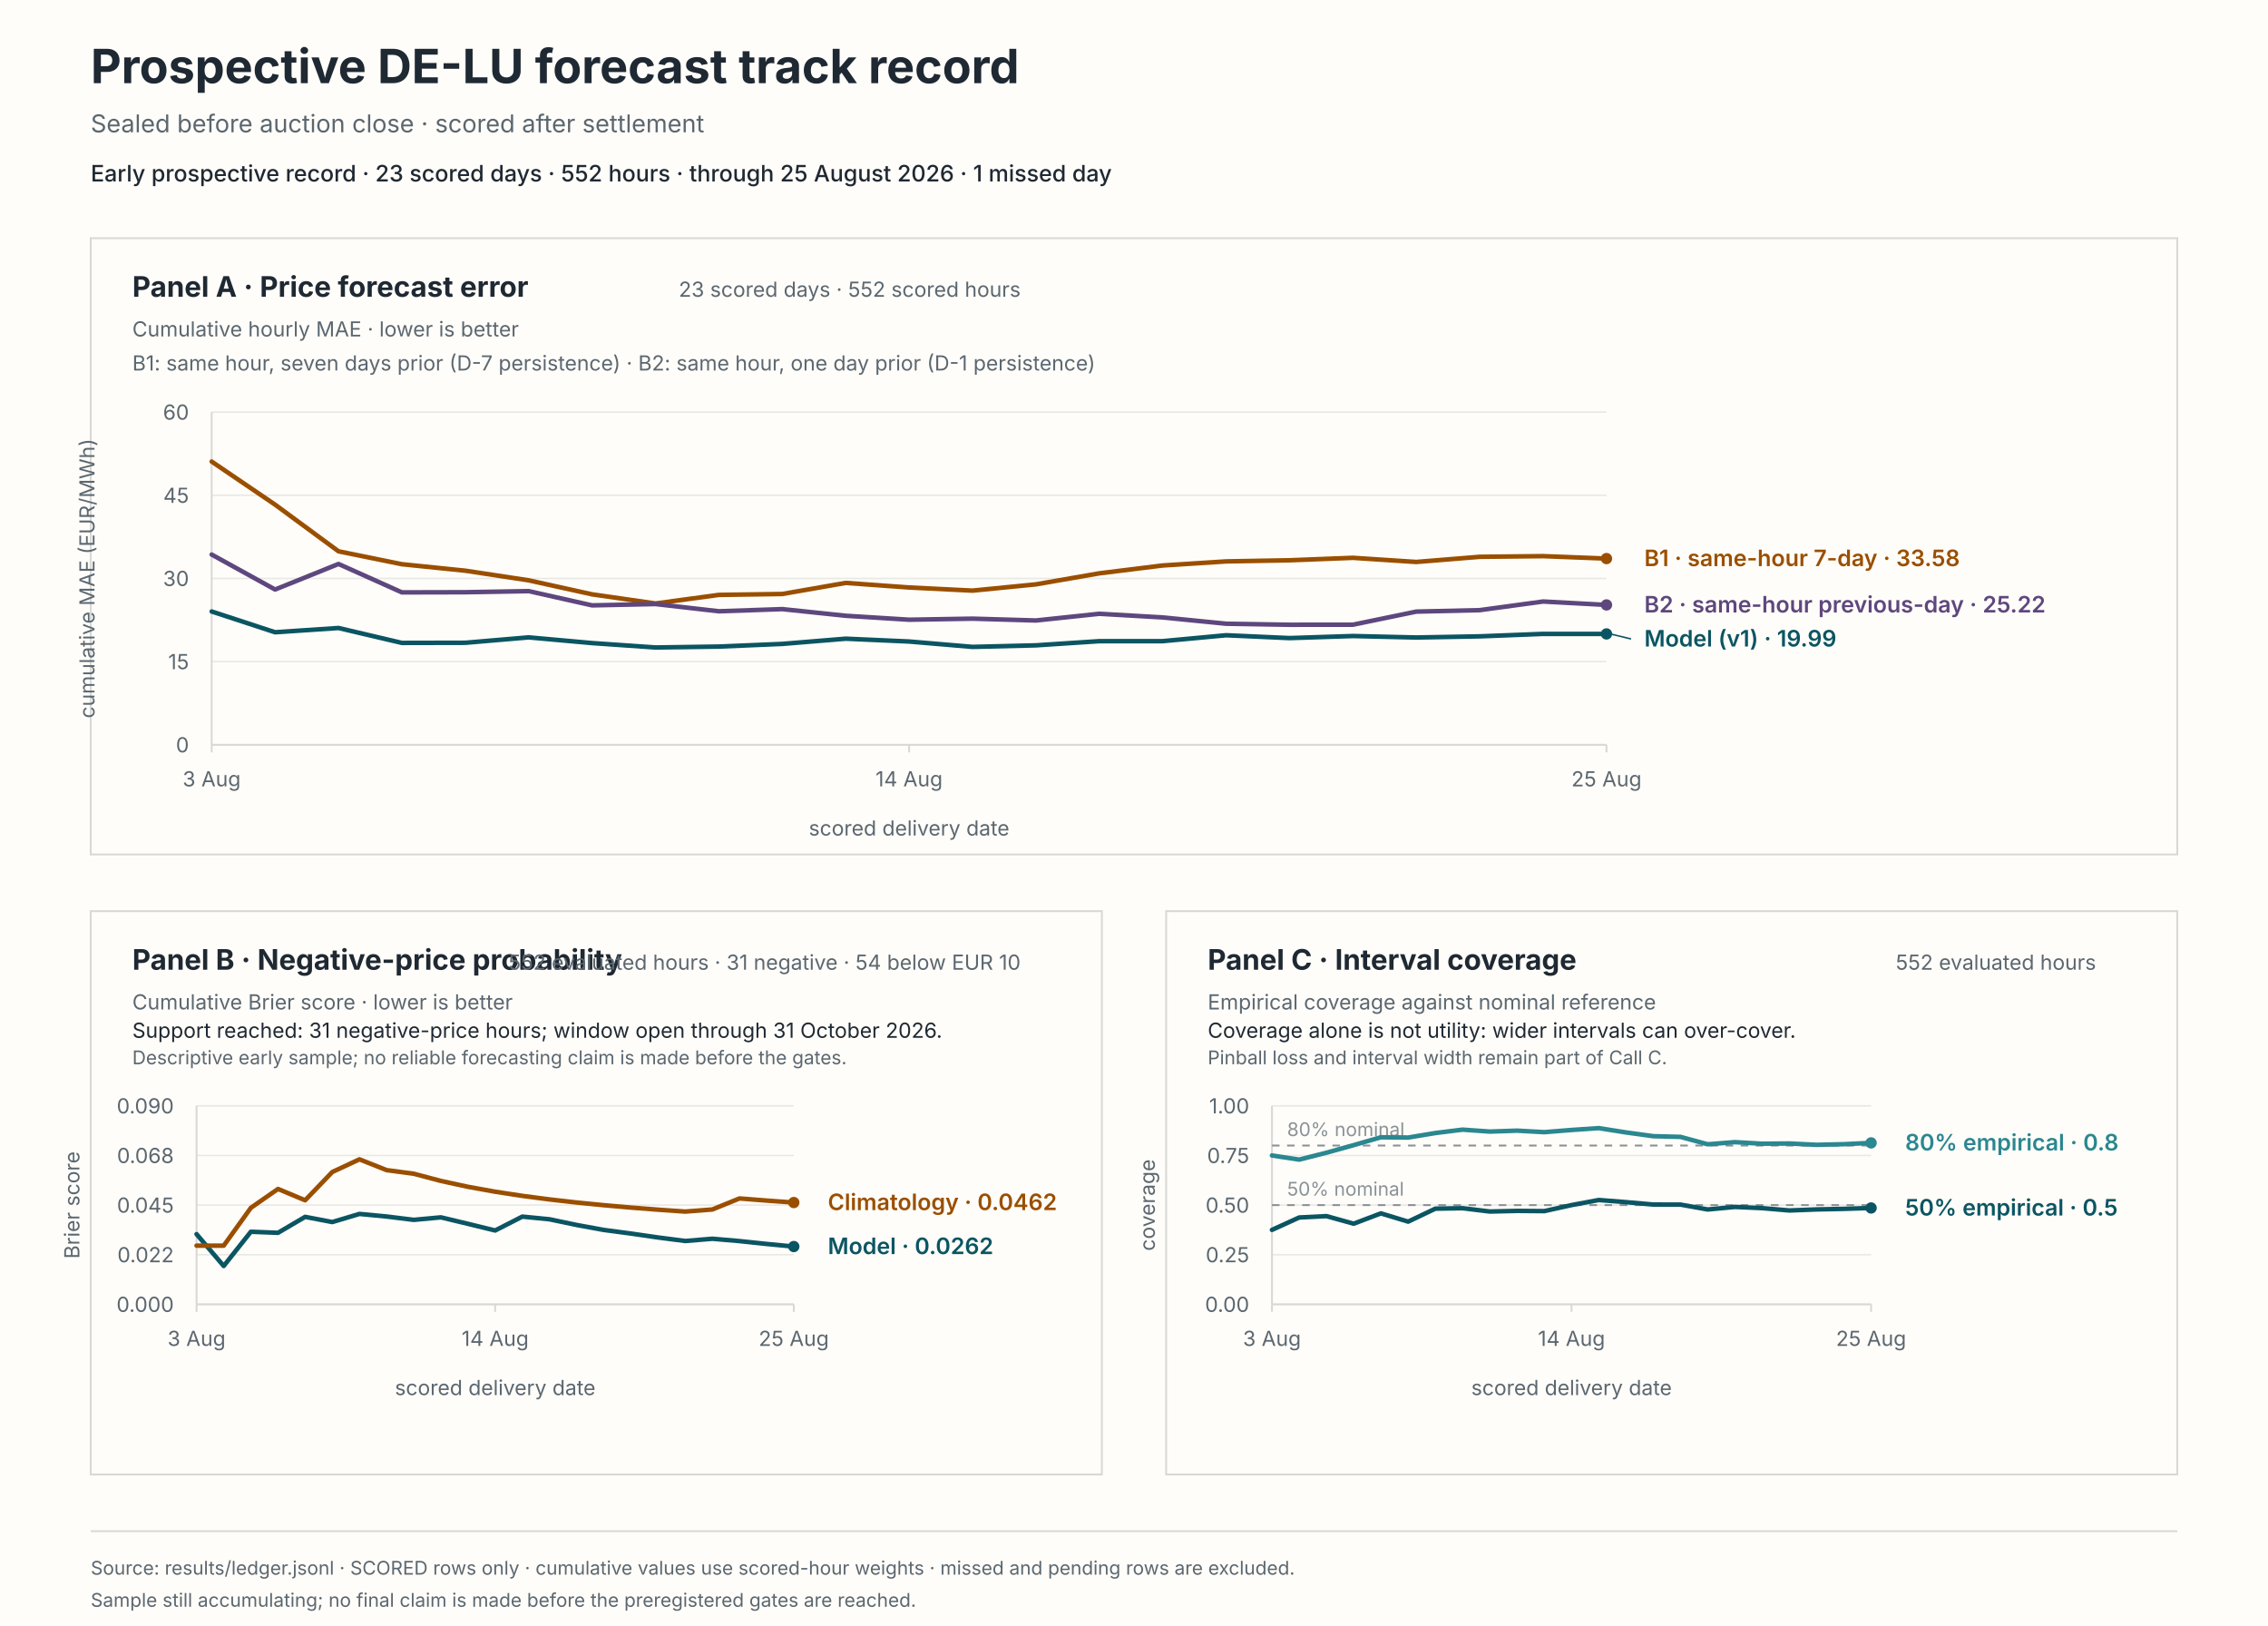
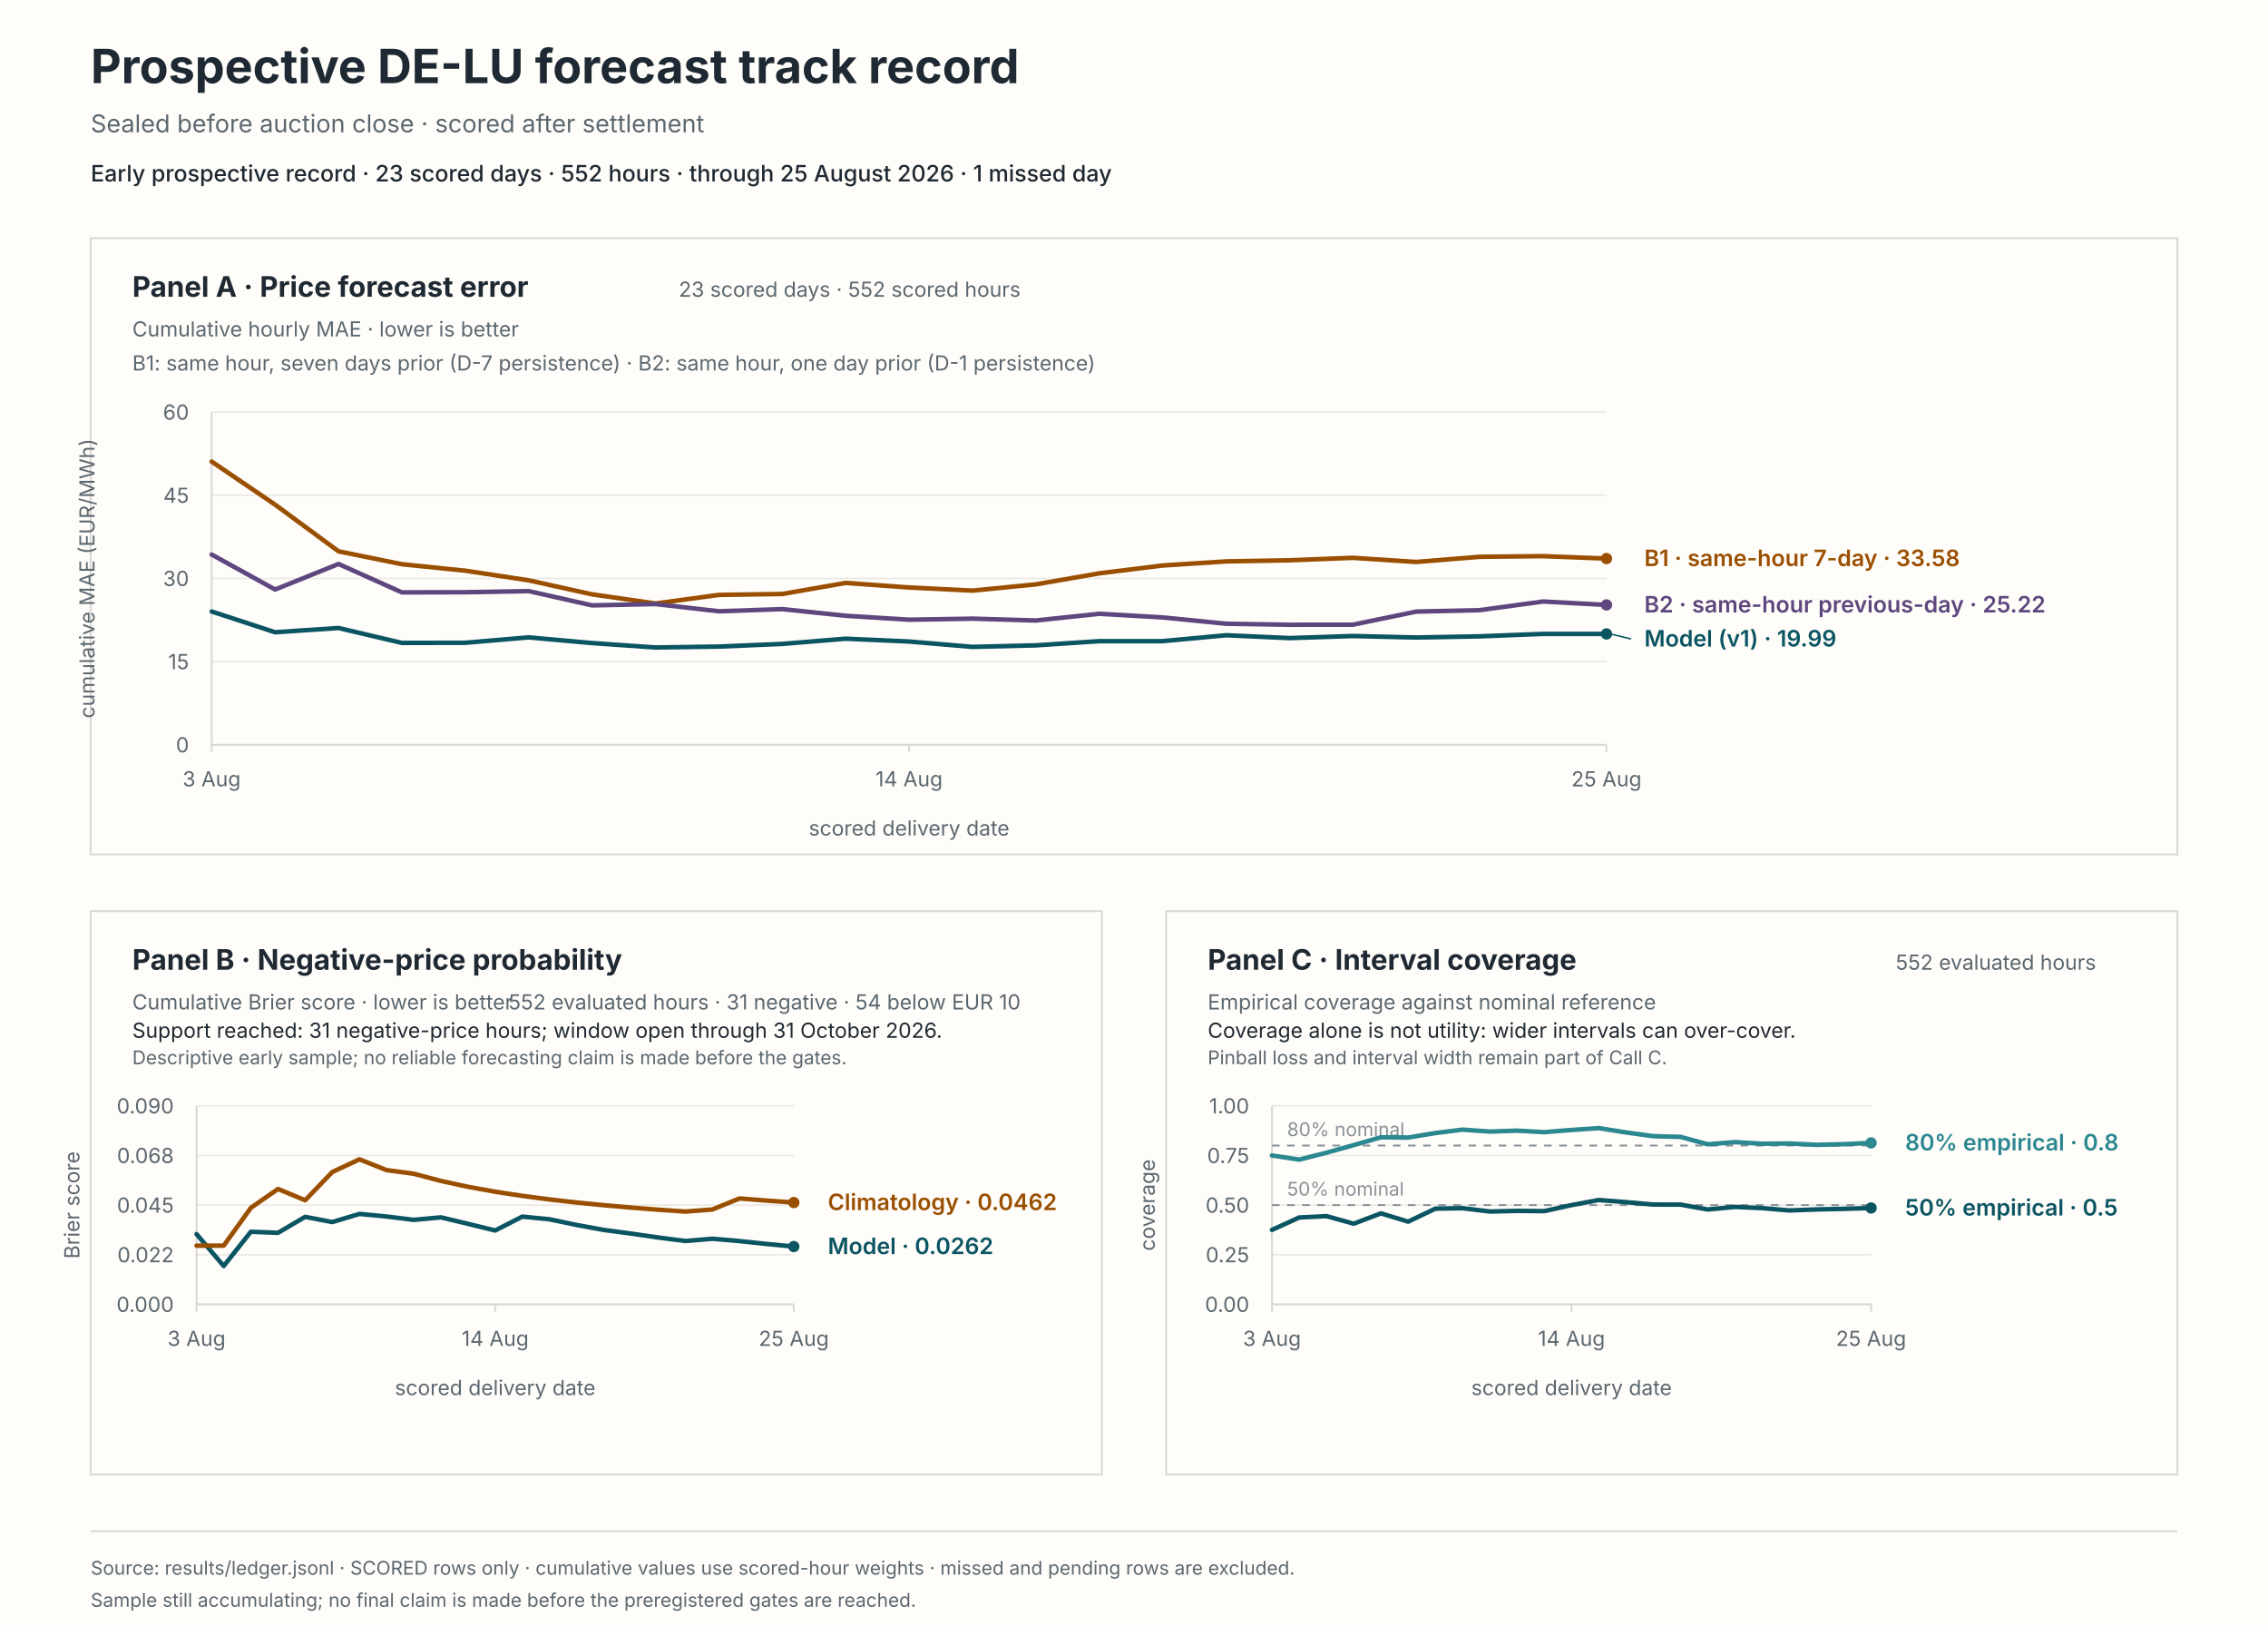
<svg xmlns="http://www.w3.org/2000/svg" viewBox="0 0 1200 860" role="img" aria-labelledby="svg-title svg-desc">
  <rect x="0" y="0" width="1200" height="860" fill="#fffdf9" stroke="#fffdf9" stroke-width="0" />
  <text x="48" y="44" fill="#1f2933" font-family="system-ui, -apple-system, BlinkMacSystemFont, 'Segoe UI', sans-serif" font-size="25px" font-weight="650">Prospective DE-LU forecast track record</text>
  <text x="48" y="70" fill="#5b6770" font-family="system-ui, -apple-system, BlinkMacSystemFont, 'Segoe UI', sans-serif" font-size="13px">Sealed before auction close · scored after settlement</text>
  <text x="48" y="96" fill="#1f2933" font-family="system-ui, -apple-system, BlinkMacSystemFont, 'Segoe UI', sans-serif" font-size="12px" font-weight="550">Early prospective record · 23 scored days · 552 hours · through 25 August 2026 · 1 missed day</text>
  <rect x="48" y="126" width="1104" height="326" fill="#fffdf9" stroke="#d8d9d6" stroke-width="1" />
  <rect x="48" y="482" width="535" height="298" fill="#fffdf9" stroke="#d8d9d6" stroke-width="1" />
  <rect x="617" y="482" width="535" height="298" fill="#fffdf9" stroke="#d8d9d6" stroke-width="1" />
  <text x="70" y="157" fill="#1f2933" font-family="system-ui, -apple-system, BlinkMacSystemFont, 'Segoe UI', sans-serif" font-size="15px" font-weight="650">Panel A · Price forecast error</text>
  <text x="70" y="178" fill="#5b6770" font-family="system-ui, -apple-system, BlinkMacSystemFont, 'Segoe UI', sans-serif" font-size="11px">Cumulative hourly MAE · lower is better</text>
  <text x="540" y="157" fill="#5b6770" font-family="system-ui, -apple-system, BlinkMacSystemFont, 'Segoe UI', sans-serif" font-size="11px" text-anchor="end">23 scored days · 552 scored hours</text>
  <text x="70" y="196" fill="#5b6770" font-family="system-ui, -apple-system, BlinkMacSystemFont, 'Segoe UI', sans-serif" font-size="11px">B1: same hour, seven days prior (D-7 persistence) · B2: same hour, one day prior (D-1 persistence)</text>
  <line x1="112" y1="394" x2="850" y2="394" stroke="#e8e8e4" stroke-width="0.8" />
  <text x="100" y="398" fill="#5b6770" font-family="system-ui, -apple-system, BlinkMacSystemFont, 'Segoe UI', sans-serif" font-size="11px" text-anchor="end">0</text>
  <line x1="112" y1="350" x2="850" y2="350" stroke="#e8e8e4" stroke-width="0.8" />
  <text x="100" y="354" fill="#5b6770" font-family="system-ui, -apple-system, BlinkMacSystemFont, 'Segoe UI', sans-serif" font-size="11px" text-anchor="end">15</text>
  <line x1="112" y1="306" x2="850" y2="306" stroke="#e8e8e4" stroke-width="0.8" />
  <text x="100" y="310" fill="#5b6770" font-family="system-ui, -apple-system, BlinkMacSystemFont, 'Segoe UI', sans-serif" font-size="11px" text-anchor="end">30</text>
  <line x1="112" y1="262" x2="850" y2="262" stroke="#e8e8e4" stroke-width="0.8" />
  <text x="100" y="266" fill="#5b6770" font-family="system-ui, -apple-system, BlinkMacSystemFont, 'Segoe UI', sans-serif" font-size="11px" text-anchor="end">45</text>
  <line x1="112" y1="218" x2="850" y2="218" stroke="#e8e8e4" stroke-width="0.8" />
  <text x="100" y="222" fill="#5b6770" font-family="system-ui, -apple-system, BlinkMacSystemFont, 'Segoe UI', sans-serif" font-size="11px" text-anchor="end">60</text>
  <line x1="112" y1="218" x2="112" y2="394" stroke="#d8d9d6" stroke-width="1" />
  <line x1="112" y1="394" x2="850" y2="394" stroke="#d8d9d6" stroke-width="1" />
  <line x1="112" y1="394" x2="112" y2="398" stroke="#d8d9d6" stroke-width="1" />
  <text x="112" y="416" fill="#5b6770" font-family="system-ui, -apple-system, BlinkMacSystemFont, 'Segoe UI', sans-serif" font-size="11px" text-anchor="middle">3 Aug</text>
  <line x1="481" y1="394" x2="481" y2="398" stroke="#d8d9d6" stroke-width="1" />
  <text x="481" y="416" fill="#5b6770" font-family="system-ui, -apple-system, BlinkMacSystemFont, 'Segoe UI', sans-serif" font-size="11px" text-anchor="middle">14 Aug</text>
  <line x1="850" y1="394" x2="850" y2="398" stroke="#d8d9d6" stroke-width="1" />
  <text x="850" y="416" fill="#5b6770" font-family="system-ui, -apple-system, BlinkMacSystemFont, 'Segoe UI', sans-serif" font-size="11px" text-anchor="middle">25 Aug</text>
  <text x="481" y="442" fill="#5b6770" font-family="system-ui, -apple-system, BlinkMacSystemFont, 'Segoe UI', sans-serif" font-size="11px" text-anchor="middle">scored delivery date</text>
  <text x="50" y="306" fill="#5b6770" font-family="system-ui, -apple-system, BlinkMacSystemFont, 'Segoe UI', sans-serif" font-size="11px" text-anchor="middle" transform="rotate(-90 50 306)">cumulative MAE (EUR/MWh)</text>
  <path d="M 112 323.48 L 145.55 334.47 L 179.09 332.21 L 212.64 340.1 L 246.18 340.03 L 279.73 337.17 L 313.27 340.19 L 346.82 342.52 L 380.36 342.04 L 413.91 340.63 L 447.45 337.87 L 481 339.36 L 514.55 342.21 L 548.09 341.39 L 581.64 339.18 L 615.18 339.17 L 648.73 336.05 L 682.27 337.55 L 715.82 336.46 L 749.36 337.24 L 782.91 336.63 L 816.45 335.33 L 850 335.35" fill="none" stroke="#0b5563" stroke-width="2.4" stroke-linecap="round" stroke-linejoin="round" />
  <circle cx="850" cy="335.35" r="3" fill="#0b5563" />
  <path d="M 112 244.18 L 145.55 266.96 L 179.09 291.64 L 212.64 298.47 L 246.18 301.9 L 279.73 307 L 313.27 314.41 L 346.82 319.24 L 380.36 314.7 L 413.91 314.22 L 447.45 308.36 L 481 310.78 L 514.55 312.44 L 548.09 309.13 L 581.64 303.29 L 615.18 299.14 L 648.73 296.98 L 682.27 296.39 L 715.82 295.09 L 749.36 297.28 L 782.91 294.55 L 816.45 294.2 L 850 295.49" fill="none" stroke="#9a4f00" stroke-width="2.4" stroke-linecap="round" stroke-linejoin="round" />
  <circle cx="850" cy="295.49" r="3" fill="#9a4f00" />
  <path d="M 112 293.36 L 145.55 311.86 L 179.09 298.34 L 212.64 313.37 L 246.18 313.29 L 279.73 312.7 L 313.27 320.24 L 346.82 319.54 L 380.36 323.37 L 413.91 322.22 L 447.45 325.74 L 481 327.83 L 514.55 327.27 L 548.09 328.24 L 581.64 324.69 L 615.18 326.62 L 648.73 329.95 L 682.27 330.5 L 715.82 330.47 L 749.36 323.54 L 782.91 322.77 L 816.45 318.2 L 850 320.01" fill="none" stroke="#5e477e" stroke-width="2.4" stroke-linecap="round" stroke-linejoin="round" />
  <circle cx="850" cy="320.01" r="3" fill="#5e477e" />
  <line x1="852" y1="335.35" x2="863" y2="338.01" stroke="#0b5563" stroke-width="0.8" />
  <text x="870" y="342.01" fill="#0b5563" font-family="system-ui, -apple-system, BlinkMacSystemFont, 'Segoe UI', sans-serif" font-size="12px" font-weight="600">Model (v1) · 19.99</text>
  <text x="870" y="299.49" fill="#9a4f00" font-family="system-ui, -apple-system, BlinkMacSystemFont, 'Segoe UI', sans-serif" font-size="12px" font-weight="600">B1 · same-hour 7-day · 33.58</text>
  <text x="870" y="324.01" fill="#5e477e" font-family="system-ui, -apple-system, BlinkMacSystemFont, 'Segoe UI', sans-serif" font-size="12px" font-weight="600">B2 · same-hour previous-day · 25.22</text>
  <text x="70" y="513" fill="#1f2933" font-family="system-ui, -apple-system, BlinkMacSystemFont, 'Segoe UI', sans-serif" font-size="15px" font-weight="650">Panel B · Negative-price probability</text>
  <text x="70" y="534" fill="#5b6770" font-family="system-ui, -apple-system, BlinkMacSystemFont, 'Segoe UI', sans-serif" font-size="11px">Cumulative Brier score · lower is better</text>
-   <text x="540" y="513" fill="#5b6770" font-family="system-ui, -apple-system, BlinkMacSystemFont, 'Segoe UI', sans-serif" font-size="11px" text-anchor="end">552 evaluated hours · 31 negative · 54 below EUR 10</text>
+   <text x="540" y="534" fill="#5b6770" font-family="system-ui, -apple-system, BlinkMacSystemFont, 'Segoe UI', sans-serif" font-size="11px" text-anchor="end">552 evaluated hours · 31 negative · 54 below EUR 10</text>
  <text x="70" y="549" fill="#1f2933" font-family="system-ui, -apple-system, BlinkMacSystemFont, 'Segoe UI', sans-serif" font-size="11px">Support reached: 31 negative-price hours; window open through 31 October 2026.</text>
  <text x="70" y="563" fill="#5b6770" font-family="system-ui, -apple-system, BlinkMacSystemFont, 'Segoe UI', sans-serif" font-size="10px">Descriptive early sample; no reliable forecasting claim is made before the gates.</text>
  <line x1="104" y1="690" x2="420" y2="690" stroke="#e8e8e4" stroke-width="0.8" />
  <text x="92" y="694" fill="#5b6770" font-family="system-ui, -apple-system, BlinkMacSystemFont, 'Segoe UI', sans-serif" font-size="11px" text-anchor="end">0.000</text>
  <line x1="104" y1="663.75" x2="420" y2="663.75" stroke="#e8e8e4" stroke-width="0.8" />
  <text x="92" y="667.75" fill="#5b6770" font-family="system-ui, -apple-system, BlinkMacSystemFont, 'Segoe UI', sans-serif" font-size="11px" text-anchor="end">0.022</text>
  <line x1="104" y1="637.5" x2="420" y2="637.5" stroke="#e8e8e4" stroke-width="0.8" />
  <text x="92" y="641.5" fill="#5b6770" font-family="system-ui, -apple-system, BlinkMacSystemFont, 'Segoe UI', sans-serif" font-size="11px" text-anchor="end">0.045</text>
  <line x1="104" y1="611.25" x2="420" y2="611.25" stroke="#e8e8e4" stroke-width="0.8" />
  <text x="92" y="615.25" fill="#5b6770" font-family="system-ui, -apple-system, BlinkMacSystemFont, 'Segoe UI', sans-serif" font-size="11px" text-anchor="end">0.068</text>
  <line x1="104" y1="585" x2="420" y2="585" stroke="#e8e8e4" stroke-width="0.8" />
  <text x="92" y="589" fill="#5b6770" font-family="system-ui, -apple-system, BlinkMacSystemFont, 'Segoe UI', sans-serif" font-size="11px" text-anchor="end">0.090</text>
  <line x1="104" y1="585" x2="104" y2="690" stroke="#d8d9d6" stroke-width="1" />
  <line x1="104" y1="690" x2="420" y2="690" stroke="#d8d9d6" stroke-width="1" />
  <line x1="104" y1="690" x2="104" y2="694" stroke="#d8d9d6" stroke-width="1" />
  <text x="104" y="712" fill="#5b6770" font-family="system-ui, -apple-system, BlinkMacSystemFont, 'Segoe UI', sans-serif" font-size="11px" text-anchor="middle">3 Aug</text>
  <line x1="262" y1="690" x2="262" y2="694" stroke="#d8d9d6" stroke-width="1" />
  <text x="262" y="712" fill="#5b6770" font-family="system-ui, -apple-system, BlinkMacSystemFont, 'Segoe UI', sans-serif" font-size="11px" text-anchor="middle">14 Aug</text>
  <line x1="420" y1="690" x2="420" y2="694" stroke="#d8d9d6" stroke-width="1" />
  <text x="420" y="712" fill="#5b6770" font-family="system-ui, -apple-system, BlinkMacSystemFont, 'Segoe UI', sans-serif" font-size="11px" text-anchor="middle">25 Aug</text>
  <text x="262" y="738" fill="#5b6770" font-family="system-ui, -apple-system, BlinkMacSystemFont, 'Segoe UI', sans-serif" font-size="11px" text-anchor="middle">scored delivery date</text>
  <text x="42" y="637.5" fill="#5b6770" font-family="system-ui, -apple-system, BlinkMacSystemFont, 'Segoe UI', sans-serif" font-size="11px" text-anchor="middle" transform="rotate(-90 42 637.5)">Brier score</text>
  <path d="M 104 652.87 L 118.36 669.71 L 132.73 651.6 L 147.09 652.16 L 161.45 643.72 L 175.82 646.47 L 190.18 642.17 L 204.55 643.54 L 218.91 645.31 L 233.27 643.98 L 247.64 647.42 L 262 650.93 L 276.36 643.59 L 290.73 645.01 L 305.09 648.01 L 319.45 650.64 L 333.82 652.55 L 348.18 654.63 L 362.55 656.49 L 376.91 655.3 L 391.27 656.54 L 405.64 658.06 L 420 659.43" fill="none" stroke="#0b5563" stroke-width="2.4" stroke-linecap="round" stroke-linejoin="round" />
  <circle cx="420" cy="659.43" r="3" fill="#0b5563" />
  <path d="M 104 658.95 L 118.36 658.95 L 132.73 638.95 L 147.09 628.96 L 161.45 634.95 L 175.82 619.99 L 190.18 613.29 L 204.55 619 L 218.91 620.91 L 233.27 624.71 L 247.64 627.83 L 262 630.42 L 276.36 632.62 L 290.73 634.5 L 305.09 636.13 L 319.45 637.55 L 333.82 638.81 L 348.18 639.93 L 362.55 640.93 L 376.91 639.82 L 391.27 633.98 L 405.64 635.11 L 420 636.15" fill="none" stroke="#9a4f00" stroke-width="2.4" stroke-linecap="round" stroke-linejoin="round" />
  <circle cx="420" cy="636.15" r="3" fill="#9a4f00" />
  <text x="438" y="663.43" fill="#0b5563" font-family="system-ui, -apple-system, BlinkMacSystemFont, 'Segoe UI', sans-serif" font-size="12px" font-weight="600">Model · 0.0262</text>
  <text x="438" y="640.15" fill="#9a4f00" font-family="system-ui, -apple-system, BlinkMacSystemFont, 'Segoe UI', sans-serif" font-size="12px" font-weight="600">Climatology · 0.0462</text>
  <text x="639" y="513" fill="#1f2933" font-family="system-ui, -apple-system, BlinkMacSystemFont, 'Segoe UI', sans-serif" font-size="15px" font-weight="650">Panel C · Interval coverage</text>
  <text x="639" y="534" fill="#5b6770" font-family="system-ui, -apple-system, BlinkMacSystemFont, 'Segoe UI', sans-serif" font-size="11px">Empirical coverage against nominal reference</text>
  <text x="1109" y="513" fill="#5b6770" font-family="system-ui, -apple-system, BlinkMacSystemFont, 'Segoe UI', sans-serif" font-size="11px" text-anchor="end">552 evaluated hours</text>
  <text x="639" y="549" fill="#1f2933" font-family="system-ui, -apple-system, BlinkMacSystemFont, 'Segoe UI', sans-serif" font-size="11px">Coverage alone is not utility: wider intervals can over-cover.</text>
  <text x="639" y="563" fill="#5b6770" font-family="system-ui, -apple-system, BlinkMacSystemFont, 'Segoe UI', sans-serif" font-size="10px">Pinball loss and interval width remain part of Call C.</text>
  <line x1="673" y1="690" x2="990" y2="690" stroke="#e8e8e4" stroke-width="0.8" />
  <text x="661" y="694" fill="#5b6770" font-family="system-ui, -apple-system, BlinkMacSystemFont, 'Segoe UI', sans-serif" font-size="11px" text-anchor="end">0.00</text>
  <line x1="673" y1="663.75" x2="990" y2="663.75" stroke="#e8e8e4" stroke-width="0.8" />
  <text x="661" y="667.75" fill="#5b6770" font-family="system-ui, -apple-system, BlinkMacSystemFont, 'Segoe UI', sans-serif" font-size="11px" text-anchor="end">0.25</text>
  <line x1="673" y1="637.5" x2="990" y2="637.5" stroke="#e8e8e4" stroke-width="0.8" />
  <text x="661" y="641.5" fill="#5b6770" font-family="system-ui, -apple-system, BlinkMacSystemFont, 'Segoe UI', sans-serif" font-size="11px" text-anchor="end">0.50</text>
  <line x1="673" y1="611.25" x2="990" y2="611.25" stroke="#e8e8e4" stroke-width="0.8" />
  <text x="661" y="615.25" fill="#5b6770" font-family="system-ui, -apple-system, BlinkMacSystemFont, 'Segoe UI', sans-serif" font-size="11px" text-anchor="end">0.75</text>
  <line x1="673" y1="585" x2="990" y2="585" stroke="#e8e8e4" stroke-width="0.8" />
  <text x="661" y="589" fill="#5b6770" font-family="system-ui, -apple-system, BlinkMacSystemFont, 'Segoe UI', sans-serif" font-size="11px" text-anchor="end">1.00</text>
  <line x1="673" y1="585" x2="673" y2="690" stroke="#d8d9d6" stroke-width="1" />
  <line x1="673" y1="690" x2="990" y2="690" stroke="#d8d9d6" stroke-width="1" />
  <line x1="673" y1="690" x2="673" y2="694" stroke="#d8d9d6" stroke-width="1" />
  <text x="673" y="712" fill="#5b6770" font-family="system-ui, -apple-system, BlinkMacSystemFont, 'Segoe UI', sans-serif" font-size="11px" text-anchor="middle">3 Aug</text>
  <line x1="831.5" y1="690" x2="831.5" y2="694" stroke="#d8d9d6" stroke-width="1" />
  <text x="831.5" y="712" fill="#5b6770" font-family="system-ui, -apple-system, BlinkMacSystemFont, 'Segoe UI', sans-serif" font-size="11px" text-anchor="middle">14 Aug</text>
  <line x1="990" y1="690" x2="990" y2="694" stroke="#d8d9d6" stroke-width="1" />
  <text x="990" y="712" fill="#5b6770" font-family="system-ui, -apple-system, BlinkMacSystemFont, 'Segoe UI', sans-serif" font-size="11px" text-anchor="middle">25 Aug</text>
  <text x="831.5" y="738" fill="#5b6770" font-family="system-ui, -apple-system, BlinkMacSystemFont, 'Segoe UI', sans-serif" font-size="11px" text-anchor="middle">scored delivery date</text>
  <text x="611" y="637.5" fill="#5b6770" font-family="system-ui, -apple-system, BlinkMacSystemFont, 'Segoe UI', sans-serif" font-size="11px" text-anchor="middle" transform="rotate(-90 611 637.5)">coverage</text>
  <line x1="673" y1="637.5" x2="990" y2="637.5" stroke="#8a9298" stroke-width="1" stroke-dasharray="4 4" />
  <text x="681" y="632.5" fill="#8a9298" font-family="system-ui, -apple-system, BlinkMacSystemFont, 'Segoe UI', sans-serif" font-size="10px">50% nominal</text>
  <line x1="673" y1="606" x2="990" y2="606" stroke="#8a9298" stroke-width="1" stroke-dasharray="4 4" />
  <text x="681" y="601" fill="#8a9298" font-family="system-ui, -apple-system, BlinkMacSystemFont, 'Segoe UI', sans-serif" font-size="10px">80% nominal</text>
  <path d="M 673 650.62 L 687.41 644.06 L 701.82 643.33 L 716.23 647.34 L 730.64 641.88 L 745.05 646.25 L 759.45 639.38 L 773.86 639.14 L 788.27 640.9 L 802.68 640.56 L 817.09 640.68 L 831.5 637.5 L 845.91 634.81 L 860.32 635.94 L 874.73 637.21 L 889.14 637.23 L 903.55 639.82 L 917.95 638.47 L 932.36 639.11 L 946.77 640.34 L 961.18 639.79 L 975.59 639.49 L 990 639.02" fill="none" stroke="#0b5563" stroke-width="2.4" stroke-linecap="round" stroke-linejoin="round" />
  <circle cx="990" cy="639.02" r="3" fill="#0b5563" />
  <path d="M 673 611.25 L 687.41 613.44 L 701.82 609.79 L 716.23 605.78 L 730.64 601.62 L 745.05 601.77 L 759.45 599.38 L 773.86 597.58 L 788.27 598.61 L 802.68 598.12 L 817.09 598.92 L 831.5 597.76 L 845.91 596.78 L 860.32 599.06 L 874.73 601.04 L 889.14 601.41 L 903.55 605.33 L 917.95 604.2 L 932.36 605.03 L 946.77 604.91 L 961.18 605.62 L 975.59 605.28 L 990 604.59" fill="none" stroke="#2b8790" stroke-width="2.4" stroke-linecap="round" stroke-linejoin="round" />
  <circle cx="990" cy="604.59" r="3" fill="#2b8790" />
  <text x="1008" y="643.02" fill="#0b5563" font-family="system-ui, -apple-system, BlinkMacSystemFont, 'Segoe UI', sans-serif" font-size="12px" font-weight="600">50% empirical · 0.5</text>
  <text x="1008" y="608.59" fill="#2b8790" font-family="system-ui, -apple-system, BlinkMacSystemFont, 'Segoe UI', sans-serif" font-size="12px" font-weight="600">80% empirical · 0.8</text>
  <line x1="48" y1="810" x2="1152" y2="810" stroke="#d8d9d6" stroke-width="1" />
  <text x="48" y="833" fill="#5b6770" font-family="system-ui, -apple-system, BlinkMacSystemFont, 'Segoe UI', sans-serif" font-size="10px">Source: results/ledger.jsonl · SCORED rows only · cumulative values use scored-hour weights · missed and pending rows are excluded.</text>
  <text x="48" y="850" fill="#5b6770" font-family="system-ui, -apple-system, BlinkMacSystemFont, 'Segoe UI', sans-serif" font-size="10px">Sample still accumulating; no final claim is made before the preregistered gates are reached.</text>
</svg>
